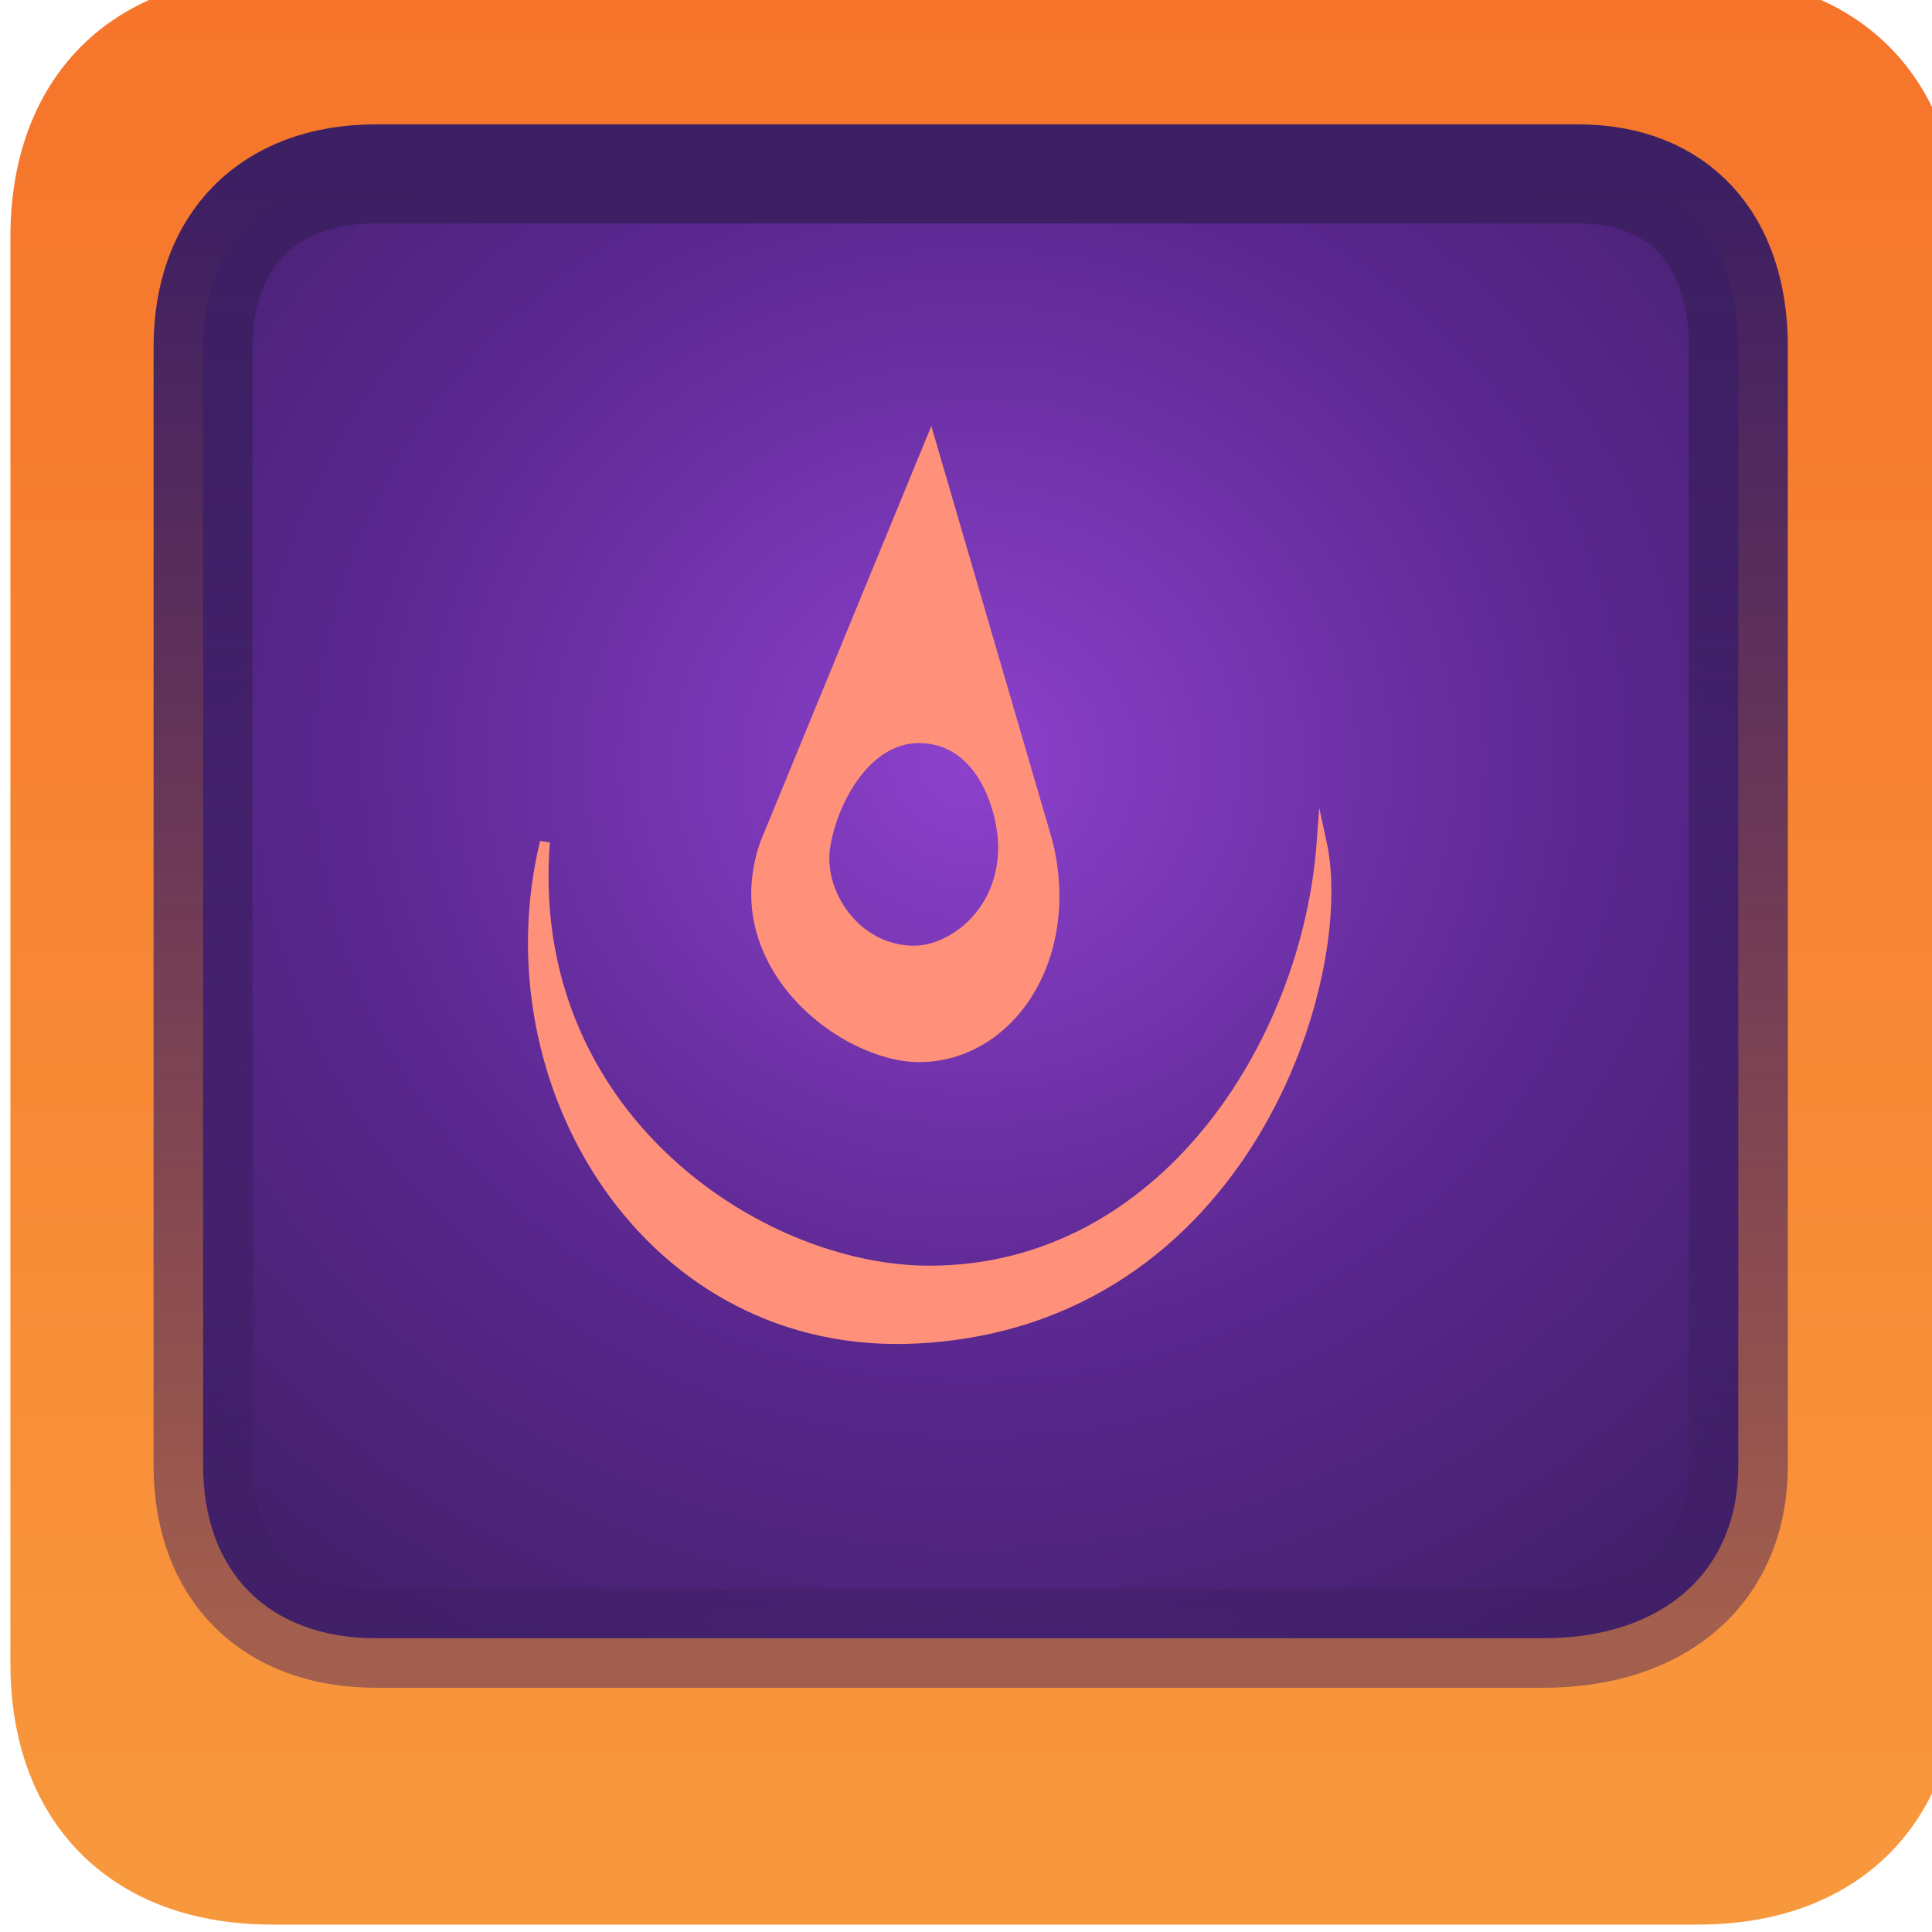
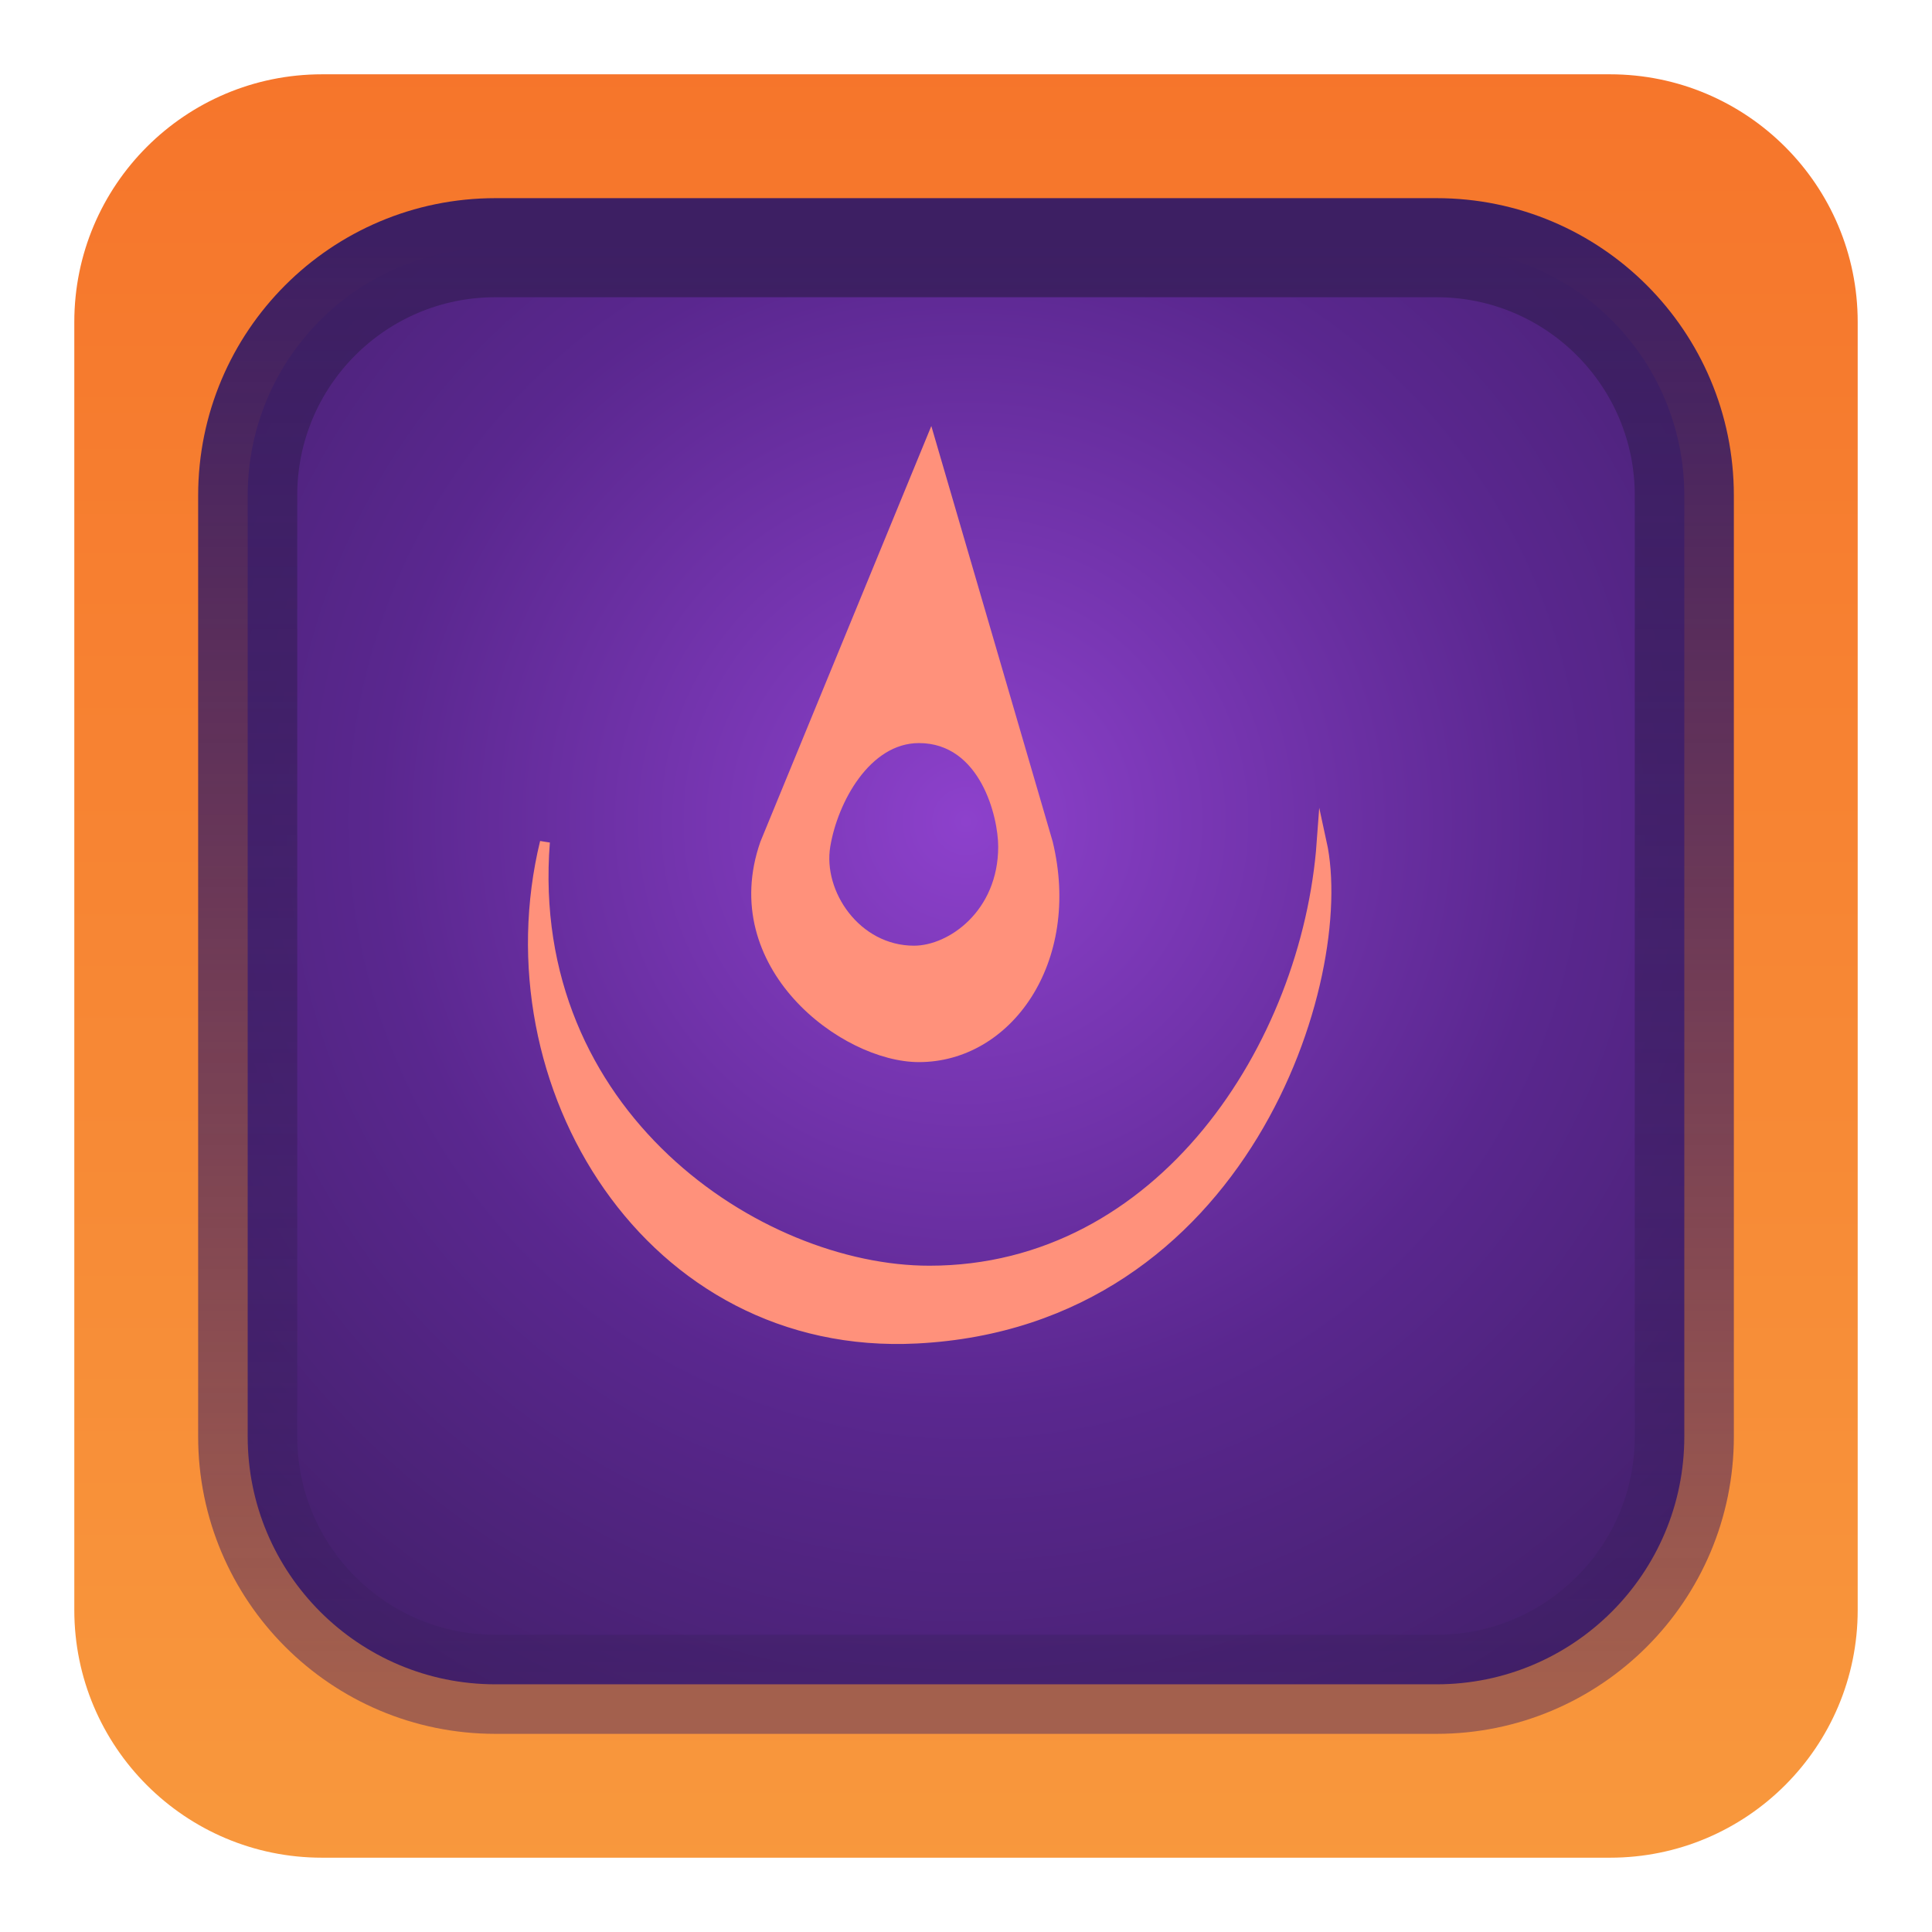
<svg xmlns="http://www.w3.org/2000/svg" width="39" height="39" viewBox="0 0 39 39" fill="none">
  <defs>
-     <linearGradient id="paint6_linear_213_630" x1="0.5" y1="0" x2="0.5" y2="1">
+     <linearGradient id="magicOuter" x1="0.5" y1="0" x2="0.5" y2="1">
      <stop stop-color="#F6752B" offset="0" />
      <stop stop-color="#F8983D" offset="1" />
    </linearGradient>
-     <radialGradient id="paint8_radial_213_630" cx="0.5" cy="0.4" r="0.7">
+     <radialGradient id="magicInner" cx="0.5" cy="0.4" r="0.7">
      <stop stop-color="#8D41CC" offset="0" />
      <stop stop-color="#5A278F" offset="0.58" />
      <stop stop-color="#44206C" offset="1" />
    </radialGradient>
-     <linearGradient id="paint9_linear_213_630" x1="0.5" y1="0" x2="0.5" y2="1">
+     <linearGradient id="magicInnerStroke" x1="0.5" y1="0" x2="0.5" y2="1">
      <stop stop-color="#3D1F63" offset="0" />
      <stop stop-color="#3D1F63" stop-opacity="0.45" offset="1" />
    </linearGradient>
  </defs>
-   <path d="m34.28 0.51h-28.79c-2.68 0-4.28 1.6-4.28 4.28v28.79c0 2.67 1.6 4.27 4.28 4.27h28.79c2.68 0 4.28-1.6 4.28-4.27v-28.79c0-2.68-1.6-4.28-4.28-4.28z" fill="url(#paint6_linear_213_630)" stroke="url(#paint6_linear_213_630)" stroke-miterlimit="10" stroke-width="2" />
-   <path d="m31.85 3.51h-24.26c-2.16 0-3.49 1.33-3.49 3.49v22.58c0 2.16 1.33 3.49 3.49 3.49h23.56c2.41 0 3.94-1.33 3.94-3.49v-22.58c0-2.16-1.19-3.49-3.24-3.49z" fill="url(#paint8_radial_213_630)" stroke="url(#paint9_linear_213_630)" stroke-miterlimit="10" stroke-width="2" />
+   <rect x="1.5" y="1.5" width="36" height="36" rx="5" fill="url(#magicOuter)" />
+   <rect x="5.0" y="5.0" width="29" height="29" rx="5" fill="url(#magicInner)" stroke="url(#magicInnerStroke)" stroke-width="2" />
  <g transform="translate(-149, -150)">
    <path d="m30.59 31.66c5.6-4.58 12.04-4.47 15.92 0" stroke="#FF917B" stroke-miterlimit="10" stroke-width="1.2" />
    <path d="m30.59 43.71c5.6 4.14 12.04 4.2 15.92 0" stroke="#FF917B" stroke-miterlimit="10" stroke-width="1.2" />
    <path d="m37.84 37.96c0-1.87 1.48-2.48 2.27-2.48s2.17 0.83 2.17 2.26-1.47 2.18-2.17 2.18c-1.01 0-2.27-0.79-2.27-1.96z" fill="#FF917B" />
    <path d="m124.4 28.82v8.35c0 1.91-0.33 4.01-2.24 4.01-1.92 0-4.08-2.57-4.08-4.01s2.16-2.12 2.16-4.28v-4.07" stroke="#FF917B" stroke-miterlimit="10" stroke-width="1.2" />
    <path d="m124.2 28.82v8.35c0 1.91 0.51 4.01 2.42 4.01 1.92 0 3.58-2.25 3.58-4.01 0-1.09-2.3-1.84-2.3-3.55v-4.8" stroke="#FF917B" stroke-miterlimit="10" stroke-width="1.2" />
    <path d="m124.5 43.01v4.56" stroke="#FF917B" stroke-miterlimit="10" stroke-width="1.2" />
    <path d="m203.6 31.54c-3.38 5.82-1.86 10.51 0 12.76-0.93-3.99-0.48-10.78 6.88-10.78 6.99 0 8.24 5.39 7.49 10.78 2.3-3.49 2.1-7.53 0-11.41-0.1 2.42-0.1 2.18-0.1 2.93-1.5-2.3-3.82-3.49-7.54-3.49s-4.86 1.49-6.73 3.4v-4.19z" fill="#FF917B" />
    <path d="m210 37.81c-0.64 1.25 0.14 2.23 1.03 2.23 1.16 0 1.69-0.76 1.59-1.65-0.16-1.18-1.86-1.73-2.62-0.58z" fill="#FF917B" />
    <path d="m201.1 123.7h5.82l2.88-2.8h1.44l3.14 2.8h5.82" stroke="#FF917B" stroke-miterlimit="10" stroke-width="1.2" />
    <path d="m203.1 120.4c3.49-2.94 4.97-4.44 7.26-4.44s4.23 1.8 7.43 4.44" stroke="#FF917B" stroke-miterlimit="10" stroke-width="3" />
    <path d="m210.4 124.9v3.03l0.4 5.82h0.53l0.59-5.96v-2.89h-1.52z" fill="#FF917B" />
    <path d="m30.18 122.8c3.63 1.45 6.93 5.34 8.46 9.97-2.52 0-5.68-0.11-6.23-1.1l-2.23-8.87z" stroke="#FF917B" stroke-miterlimit="10" stroke-width=".8" />
    <path d="m46.72 123.7c-3.41 1.65-5.9 5.58-7.34 8.8h4.53l2.25-2.72 0.56-6.08z" stroke="#FF917B" stroke-miterlimit="10" stroke-width=".8" />
    <path d="m33.95 123.3 3.89-7.19 0.07-0.14 0.07-0.15 0.01-0.02v0.01l0.02-0.04 0.02 0.04v-0.01l0.01 0.02 0.07 0.15 0.07 0.14 4.1 7.19" stroke="#FF917B" stroke-miterlimit="10" stroke-width=".8" />
    <path d="m76.26 73.92c1.43 1.14-1.15 3.56-2.04 6.49-0.89 2.94 0.39 5.73 1.44 7.03l-1.79 2.19" stroke="#FF917B" stroke-miterlimit="10" stroke-width=".8" />
    <path d="m86.95 74.11c-0.74 0.74 1.93 3.03 2.82 6.3 0.66 2.6-0.45 5.68-1.29 7.03l1.29 1.6" stroke="#FF917B" stroke-miterlimit="10" stroke-width=".8" />
    <path d="m76.83 81.81c0-3.65 5.29-9.27 5.78-9.79 0.65 0.65 5.61 5.46 6.1 9.47 0.27 2.24-1.65 4.6-2.3 5.34 1-1.57 1.3-3.21 1-5.54-0.35-2.68-4.15-6.58-4.8-7.23-0.74 0.75-4.27 4.03-4.81 7.23s1.03 5.12 1.42 5.77c-1.04-1.05-2.39-2.34-2.39-5.25z" fill="#FF917B" stroke="#FF917B" stroke-miterlimit="10" stroke-width=".2" />
    <path d="m82.31 79.72c-2.53 0-2.8 3.1-1.55 4.19 1.5 1.34 3.15 0.37 3.75-0.55 0.7-1.09 0.21-3.64-2.2-3.64z" fill="#FF917B" />
    <path d="m160.7 72.66c2.71 2.25 9.2 3.64 13.2 0-2.42 2.15-3.16 4.57-3.16 7.51 0 2.93 0.14 6.61 3.31 9.24-2.94-2.2-8.61-2.58-13.35 0 2.78-2.3 3.15-4.1 3.15-8.29 0-3.34-0.89-6.11-3.15-8.46z" stroke="#FF917B" stroke-miterlimit="10" stroke-width=".8" />
    <path d="m168.1 81.19-0.76 1.13 1.2 0.69 0.8-0.99-1.24-0.83z" fill="#FF917B" />
    <path d="m124.5 115.4v8.72" stroke="#FF917B" stroke-miterlimit="10" stroke-width="2" />
    <path d="m123.9 116.1c-4.77 0.5-6.39 5.03-6.39 6.89 0 3.95 3.7 6.05 4.69 6.54" stroke="#FF917B" stroke-miterlimit="10" stroke-width=".8" />
    <path d="m124.7 116.1c4.77 0.5 6.39 5.03 6.39 6.89 0 3.95-3.7 6.05-4.69 6.54" stroke="#FF917B" stroke-miterlimit="10" stroke-width=".8" />
    <path d="m124.5 122.8v11.62" stroke="#FF917B" stroke-miterlimit="10" stroke-width=".8" />
    <path d="m72.13 162.1 3.75 0.45c2.11 0.28 3.44 2.2 3.63 6.2-1.2-3.1-2.49-4.34-7.38-6.65z" fill="#FF917B" />
    <path d="m91.21 161.4-3.95 0.65c-1.92 0.35-3.06 4.15-3.06 6.65 1.71-3.49 2.71-4.83 7.01-7.3z" fill="#FF917B" />
    <path d="m80.48 166.2 1.19 5.2h-1.19v1.14l1.54 4.33 1.76-4.77-0.27-0.89-0.8-0.1 0.75-4.91h-1.34l-0.45 2.94-1.19-2.94z" fill="#FF917B" />
    <path d="m82.12 160.2-2.9 0.22 2.4 3.29 0.5 1.29 0.59-1.39 2.36-3.31-2.95-0.1z" fill="#FF917B" />
    <path d="m160 167c-0.43 5.5 4.31 8.65 7.76 8.65 4.68 0 7.62-4.54 7.92-8.65 0.6 2.74-1.56 9.68-8.17 10.02-5.4 0.28-8.7-5.12-7.51-10.02z" fill="#FF917B" stroke="#FF917B" stroke-miterlimit="10" stroke-width=".2" />
    <path d="m167.8 158.6-3.45 8.39c-0.89 2.54 1.63 4.45 3.2 4.45 1.86 0 3.29-2.01 2.7-4.45l-2.45-8.39zm-0.25 6.4c1.24 0 1.6 1.49 1.6 2.09 0 1.3-1 2-1.7 2-1.1 0-1.84-1.1-1.69-2s0.8-2.09 1.79-2.09z" fill="#FF917B" />
    <path d="m203.9 204c2.35-1.25 3.4-1.73 5.11-1.73 2.06 0 3.92 1.44 5.69 1.44 1.38 0 2.17-0.6 2.91-1.14" stroke="#FF917B" stroke-miterlimit="10" stroke-width="1.2" />
    <path d="m203.1 211.2h2.94" stroke="#FF917B" stroke-miterlimit="10" stroke-width="1.2" />
    <path d="m216.9 210.9h2.74" stroke="#FF917B" stroke-miterlimit="10" stroke-width="1.2" />
    <path d="m204.7 211.7c0-4.58 3.33-6.55 5.91-6.55 3.17 0 6 2.57 6 6.2 0 3.9-2.93 6.29-6 6.19-3.2-0.1-5.91-2.29-5.91-5.84z" stroke="#FF917B" stroke-miterlimit="10" stroke-width="1.2" />
    <path d="m204.2 217c2.29 0.9 3.49 1.4 5.9 1.4 2.26 0 3.67-0.9 5.28-1.6" stroke="#FF917B" stroke-miterlimit="10" stroke-width="1.2" />
    <path d="m37.91 202.1v6.61c0 2.99 2.16 4.71 4.22 4.56 2.25-0.15 3.59-2.31 3.59-4.27 0-2.2-1.29-3.74-2.9-5.18 2.9 1.09 4.43 3.4 4.29 6.39-0.3 4.24-3.5 5.69-7 5.84-3.49 0.15-6.1-2.53-6.6-4.94-0.99-4.53 1.61-7.78 4.4-9.01z" stroke="#FF917B" stroke-miterlimit="10" stroke-width=".8" />
    <path d="m38.21 214.5v5.14" stroke="#FF917B" stroke-miterlimit="10" stroke-width="1.2" />
    <path d="m118.4 205.1v6.5c0 1.56 5.3 4.49 5.8 4.49 0.74 0 6-2.93 6-4.49v-6.5" stroke="#FF917B" stroke-miterlimit="10" stroke-width="1.2" />
    <path d="m124.2 200.9v9.3" stroke="#FF917B" stroke-miterlimit="10" stroke-width="1.2" />
  </g>
</svg>
